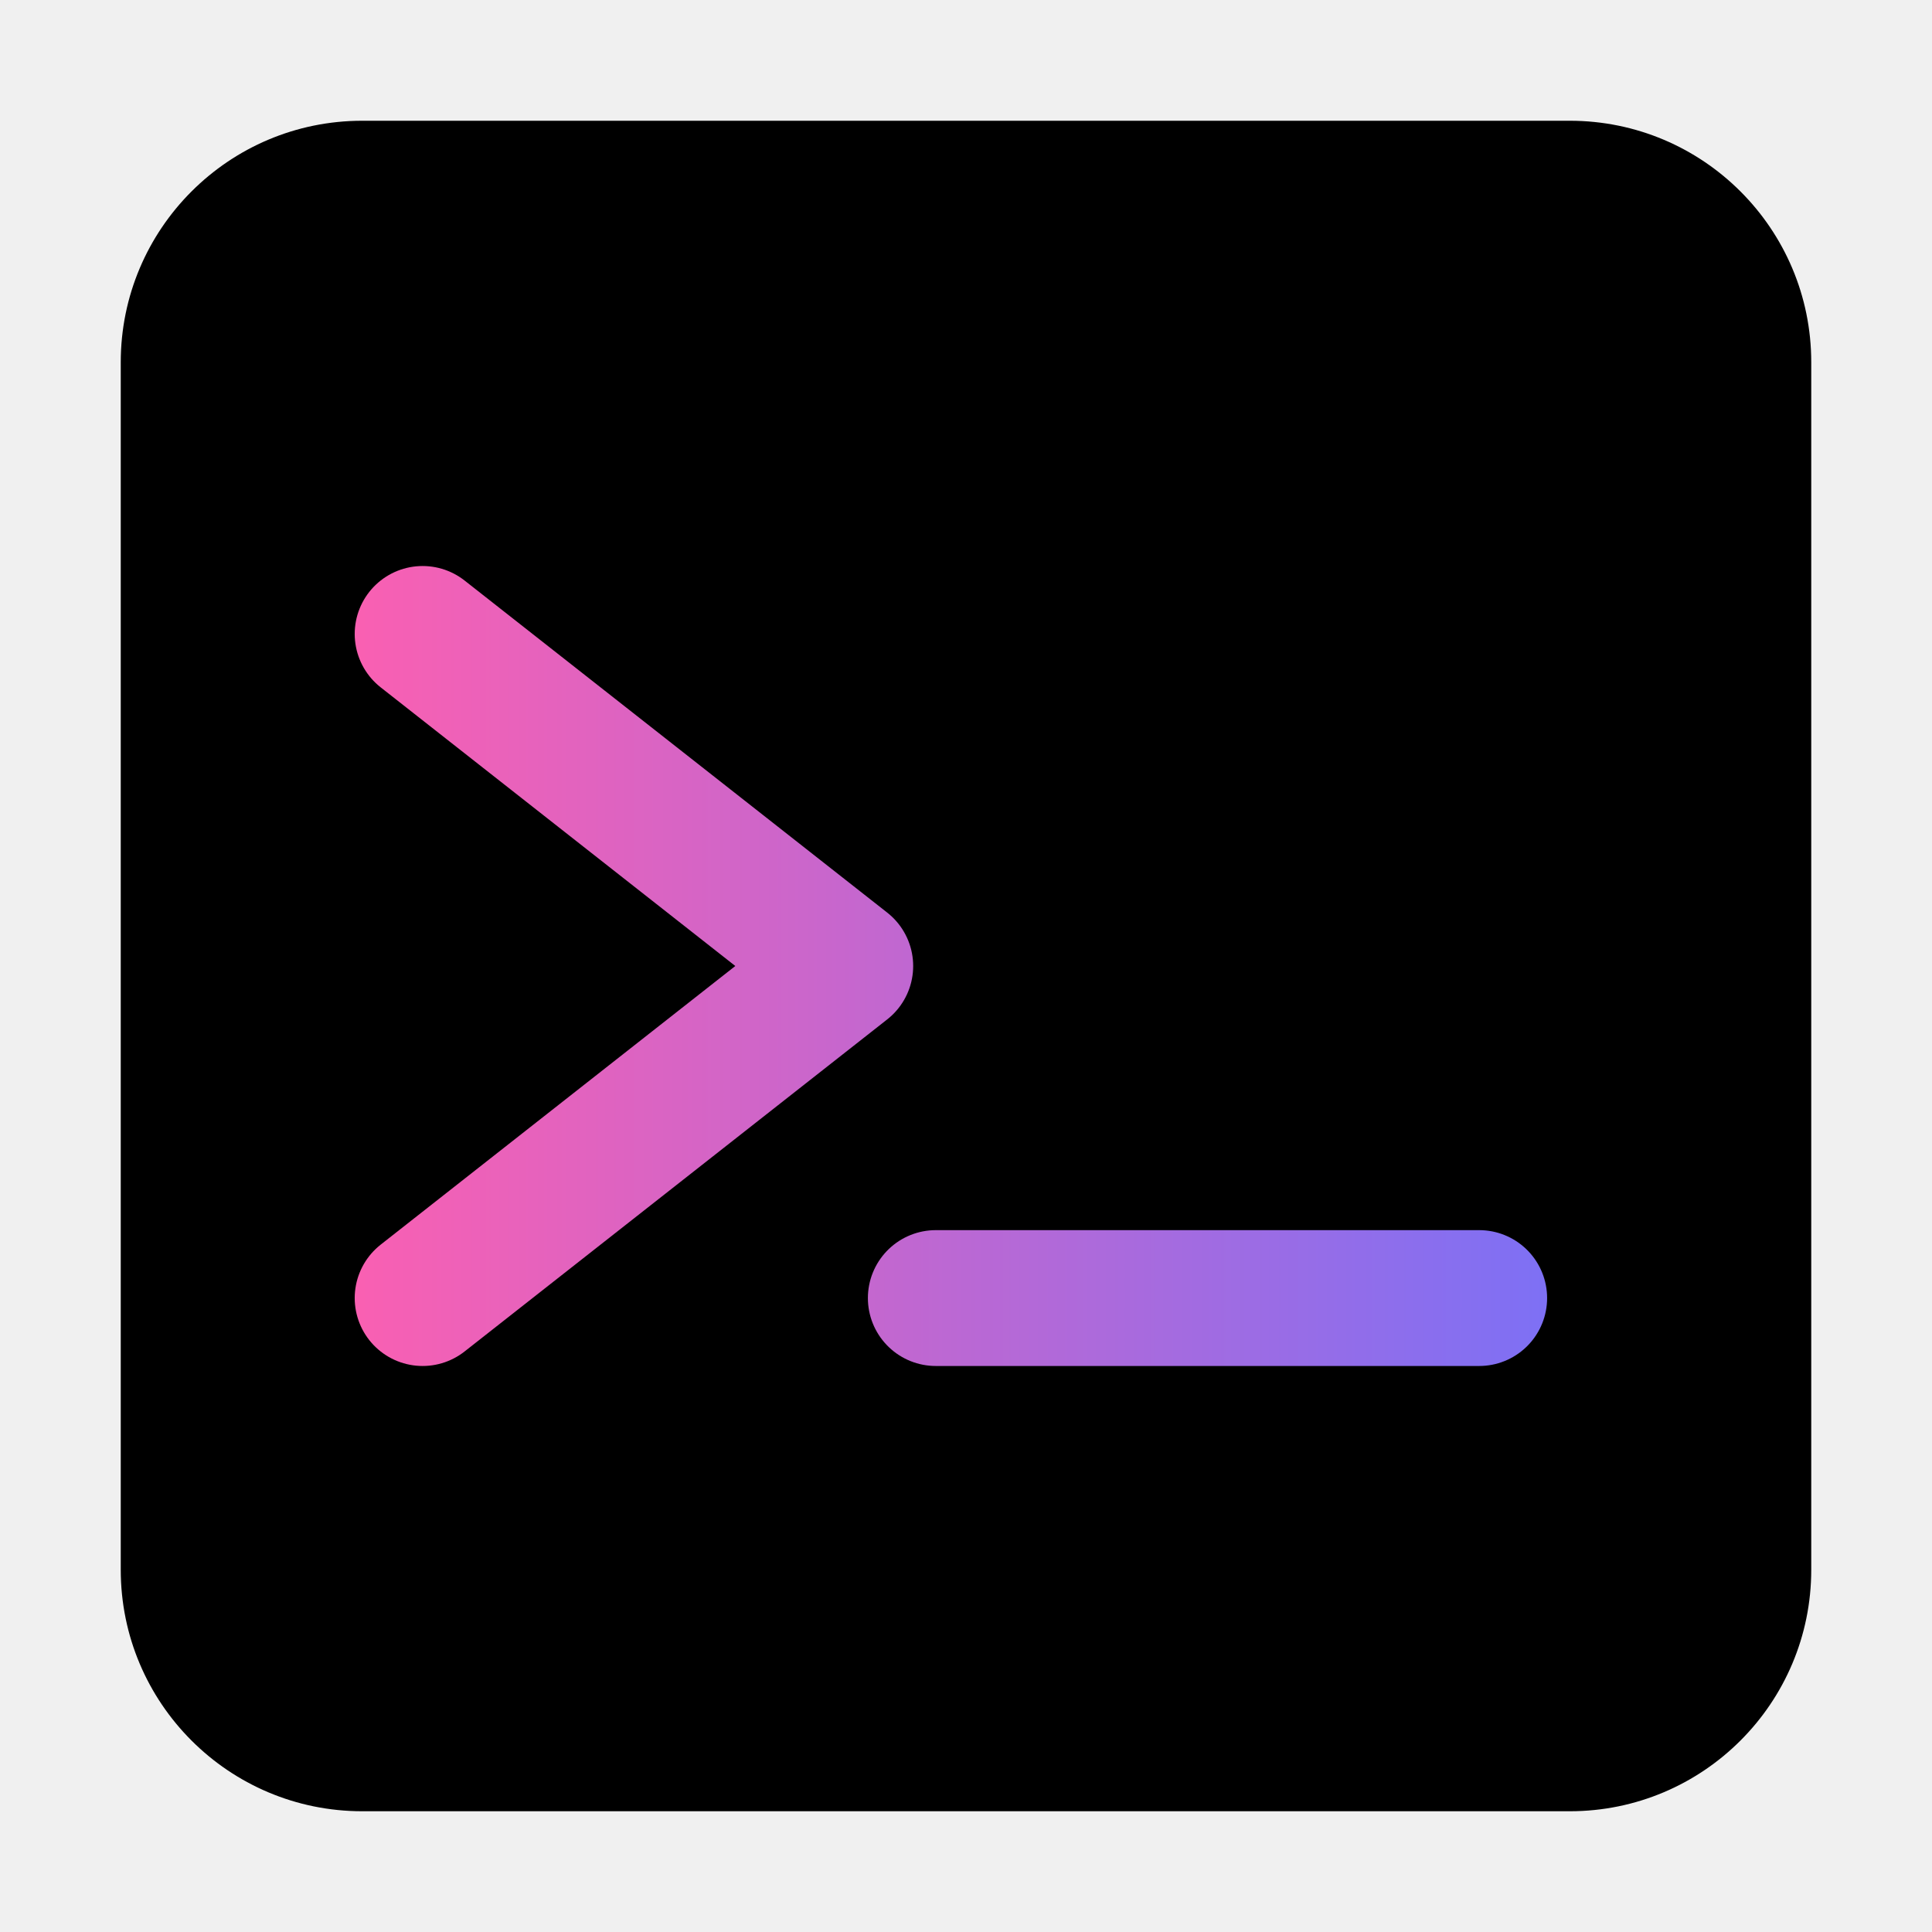
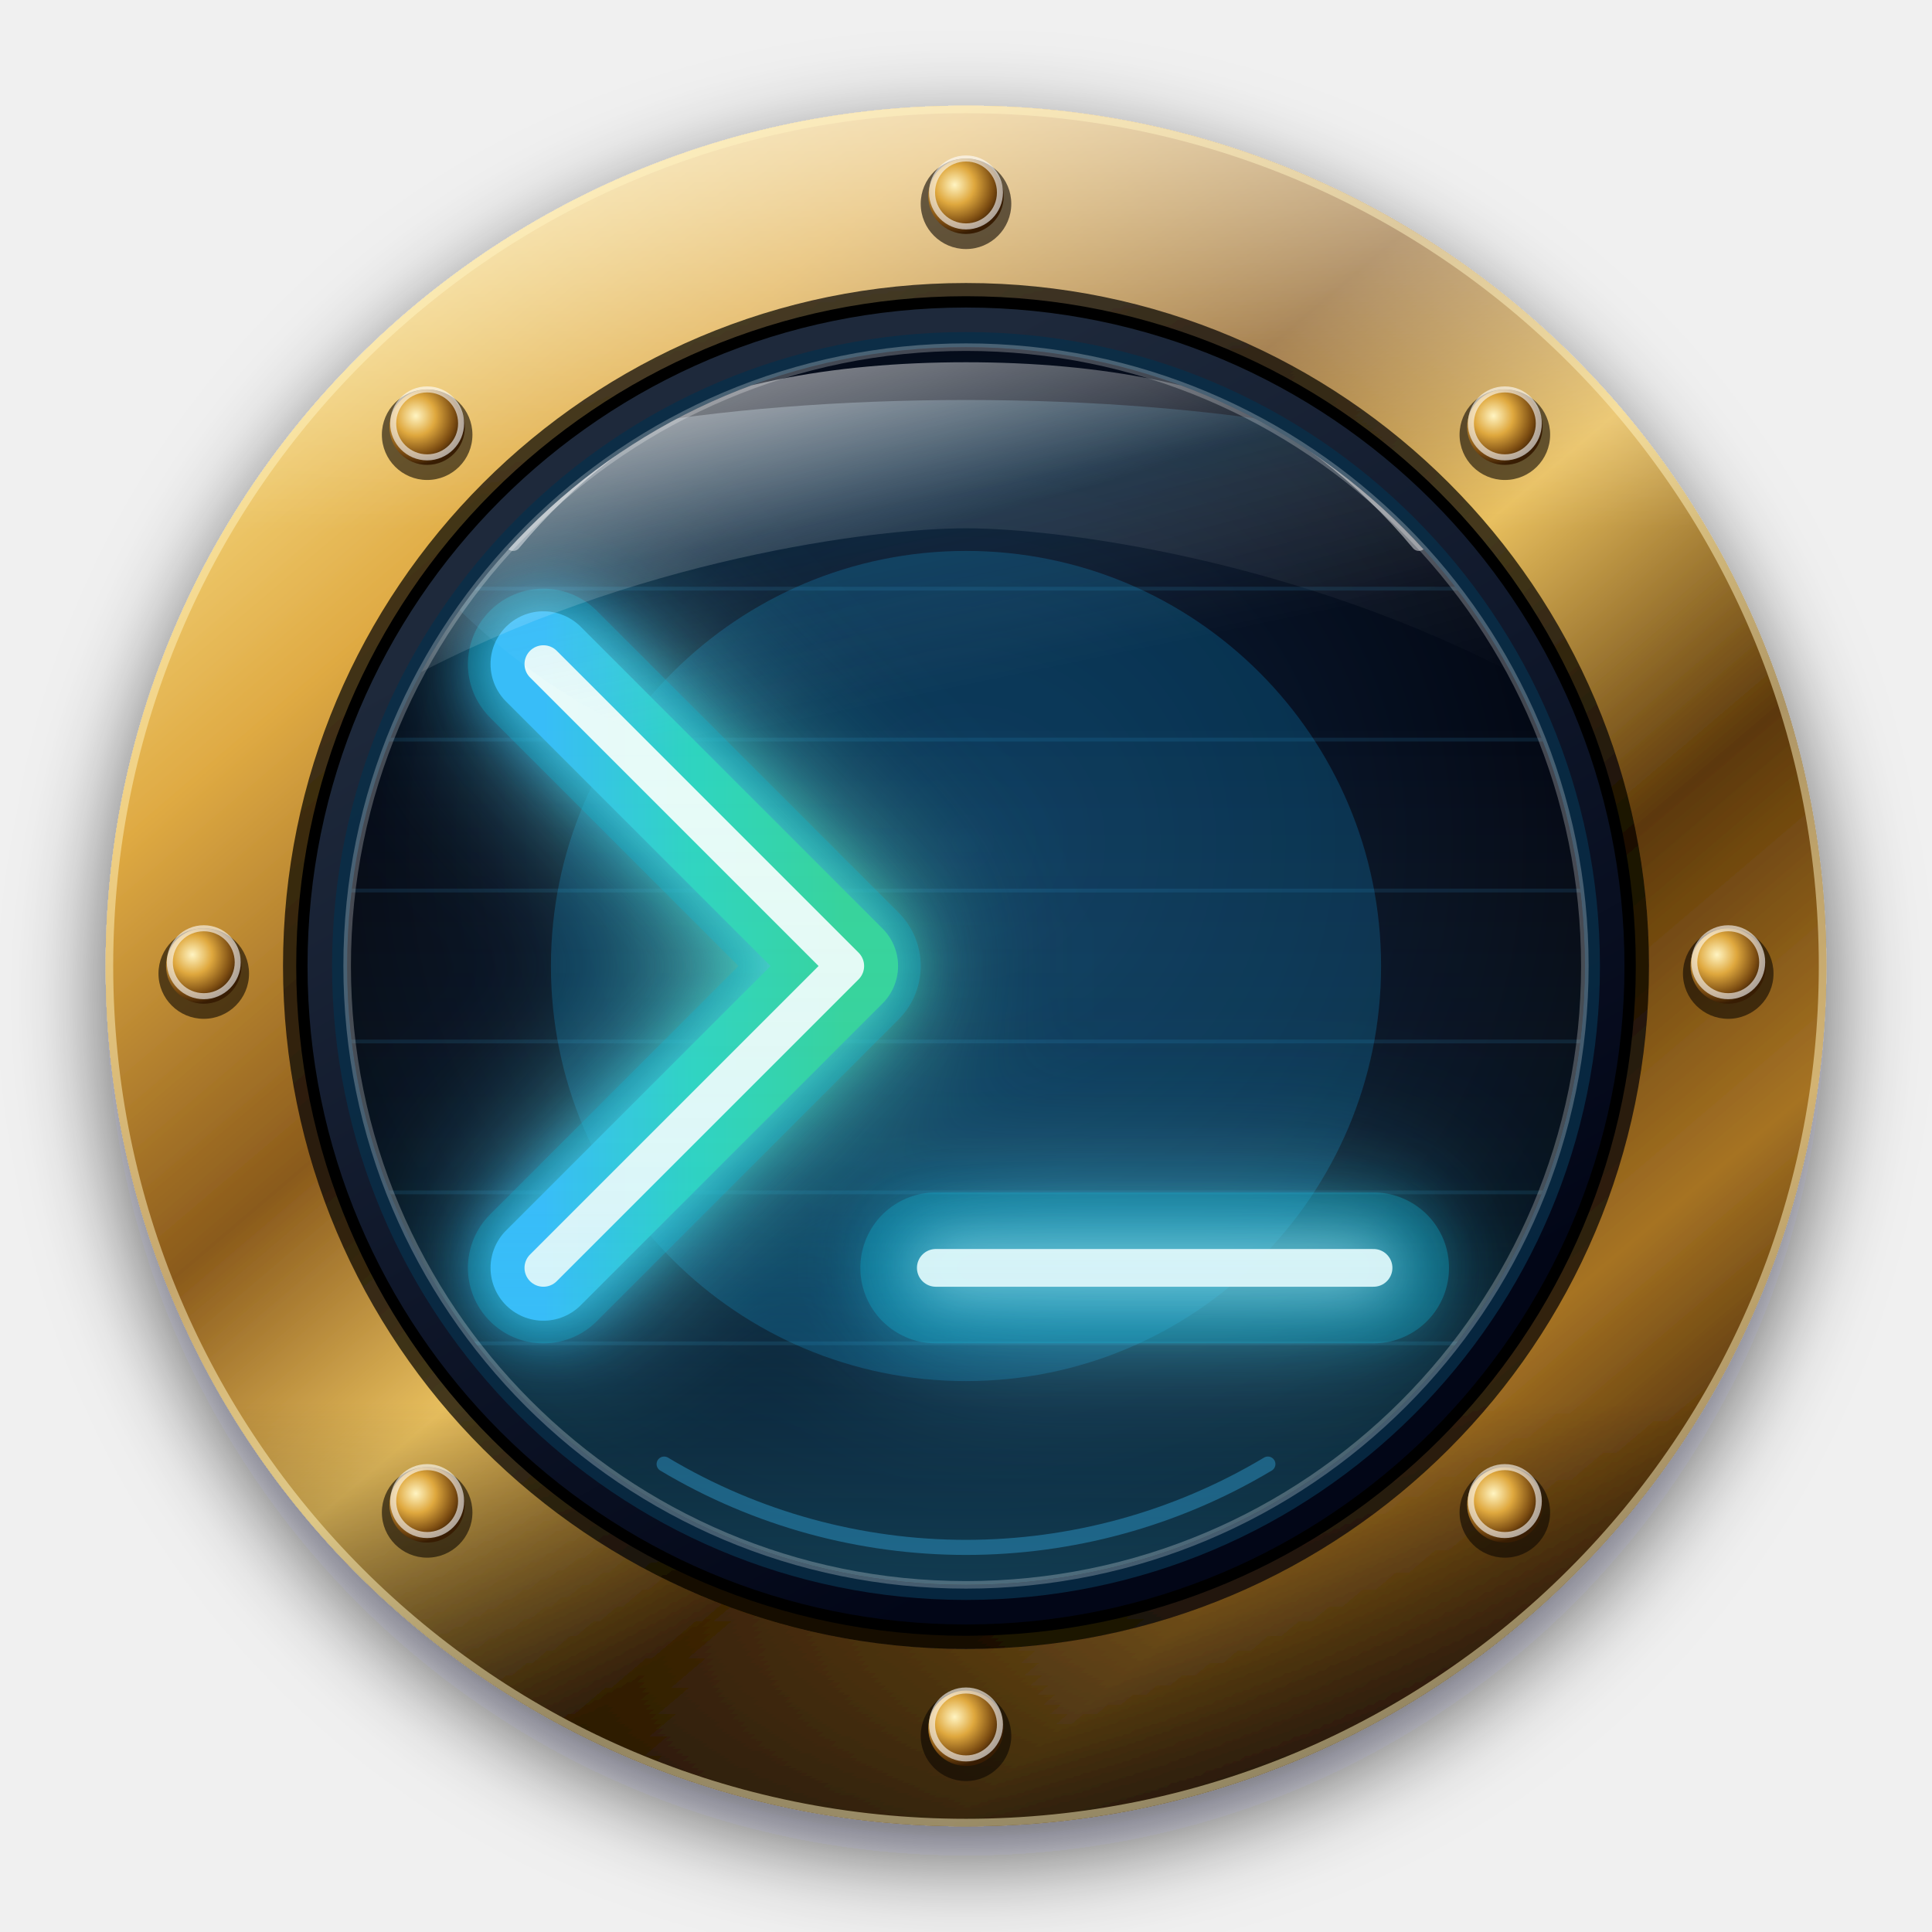
- <svg xmlns="http://www.w3.org/2000/svg" width="128" height="128" viewBox="0 0 128 128">
+ <svg xmlns="http://www.w3.org/2000/svg" width="256" height="256" viewBox="0 0 256 256" fill="none">
  <defs>
-     <linearGradient id="text-gradient" gradientUnits="userSpaceOnUse" x1="20" y1="0" x2="108" y2="0">
-       <stop offset="0" stop-color="#FF5FAF" />
-       <stop offset="1" stop-color="#7571F9" />
+     <filter id="hull-shadow" x="0" y="0" width="256" height="256" filterUnits="userSpaceOnUse" color-interpolation-filters="sRGB">
+       <feDropShadow dx="0" dy="12" stdDeviation="16" flood-color="#020617" flood-opacity="0.8" />
+       <feDropShadow dx="0" dy="4" stdDeviation="6" flood-color="#020617" flood-opacity="0.6" />
+     </filter>
+     <filter id="prompt-glow" x="30" y="30" width="196" height="196" filterUnits="userSpaceOnUse" color-interpolation-filters="sRGB">
+       <feGaussianBlur stdDeviation="4" result="blur1" />
+       <feGaussianBlur stdDeviation="10" result="blur2" />
+       <feMerge>
+         <feMergeNode in="blur2" />
+         <feMergeNode in="blur1" />
+         <feMergeNode in="SourceGraphic" />
+       </feMerge>
+     </filter>
+     <radialGradient id="deep-ocean-bg" cx="50%" cy="40%" r="60%">
+       <stop offset="0%" stop-color="#0d1f38" />
+       <stop offset="45%" stop-color="#071326" />
+       <stop offset="80%" stop-color="#030814" />
+       <stop offset="100%" stop-color="#010308" />
+     </radialGradient>
+     <linearGradient id="brass-bezel" x1="16%" y1="10%" x2="84%" y2="90%">
+       <stop offset="0%" stop-color="#f5d77f" />
+       <stop offset="15%" stop-color="#dfaa43" />
+       <stop offset="35%" stop-color="#8a5a1b" />
+       <stop offset="50%" stop-color="#e8bf5e" />
+       <stop offset="68%" stop-color="#5c3809" />
+       <stop offset="85%" stop-color="#a67324" />
+       <stop offset="100%" stop-color="#3d2204" />
    </linearGradient>
+     <linearGradient id="bezel-highlight" x1="50%" y1="0%" x2="50%" y2="100%">
+       <stop offset="0%" stop-color="#ffffff" stop-opacity="0.6" />
+       <stop offset="25%" stop-color="#ffffff" stop-opacity="0" />
+       <stop offset="75%" stop-color="#000000" stop-opacity="0" />
+       <stop offset="100%" stop-color="#000000" stop-opacity="0.7" />
+     </linearGradient>
+     <linearGradient id="inner-seal" x1="30%" y1="15%" x2="70%" y2="85%">
+       <stop offset="0%" stop-color="#1e293b" />
+       <stop offset="50%" stop-color="#0f172a" />
+       <stop offset="100%" stop-color="#020617" />
+     </linearGradient>
+     <radialGradient id="bolt-head" cx="35%" cy="35%" r="65%">
+       <stop offset="0%" stop-color="#fff4c2" />
+       <stop offset="40%" stop-color="#dfa83e" />
+       <stop offset="80%" stop-color="#7a4b11" />
+       <stop offset="100%" stop-color="#381d03" />
+     </radialGradient>
+     <linearGradient id="lucid-cyan-glow" x1="0%" y1="0%" x2="100%" y2="0%">
+       <stop offset="0%" stop-color="#38bdf8" />
+       <stop offset="50%" stop-color="#2dd4bf" />
+       <stop offset="100%" stop-color="#34d399" />
+     </linearGradient>
+     <linearGradient id="glass-reflection-top" x1="20%" y1="0%" x2="80%" y2="100%">
+       <stop offset="0%" stop-color="#ffffff" stop-opacity="0.45" />
+       <stop offset="30%" stop-color="#38bdf8" stop-opacity="0.15" />
+       <stop offset="65%" stop-color="#ffffff" stop-opacity="0" />
+     </linearGradient>
+     <linearGradient id="glass-reflection-bottom" x1="50%" y1="100%" x2="50%" y2="0%">
+       <stop offset="0%" stop-color="#38bdf8" stop-opacity="0.3" />
+       <stop offset="30%" stop-color="#38bdf8" stop-opacity="0.08" />
+       <stop offset="70%" stop-color="#ffffff" stop-opacity="0" />
+     </linearGradient>
+     <linearGradient id="glass-glare-arc" x1="0%" y1="0%" x2="100%" y2="100%">
+       <stop offset="0%" stop-color="#ffffff" stop-opacity="0.7" />
+       <stop offset="50%" stop-color="#ffffff" stop-opacity="0.1" />
+       <stop offset="100%" stop-color="#ffffff" stop-opacity="0" />
+     </linearGradient>
+     <clipPath id="porthole-interior-clip">
+       <circle cx="128" cy="128" r="82" />
+     </clipPath>
+     <clipPath id="glass-curved-sheen-clip">
+       <ellipse cx="128" cy="80" rx="76" ry="60" />
+     </clipPath>
  </defs>
-   <rect x="8" y="8" width="112" height="112" rx="16" ry="16" fill="#000000" />
-   <path d="M 28 42 L 56 64 L 28 86" fill="none" stroke="url(#text-gradient)" stroke-width="9" stroke-linecap="round" stroke-linejoin="round" />
-   <line x1="62" y1="86" x2="98" y2="86" stroke="url(#text-gradient)" stroke-width="9" stroke-linecap="round" />
+   <g filter="url(#hull-shadow)">
+     <circle cx="128" cy="128" r="114" fill="url(#brass-bezel)" />
+     <circle cx="128" cy="128" r="114" fill="url(#bezel-highlight)" />
+     <circle cx="128" cy="128" r="113.5" fill="none" stroke="#fff4c2" stroke-opacity="0.5" stroke-width="1" />
+     <circle cx="128" cy="128" r="89.5" fill="none" stroke="#000000" stroke-opacity="0.7" stroke-width="2" />
+   </g>
+   <g id="bolts">
+     <circle cx="128" cy="27" r="6" fill="#0c0702" opacity="0.6" />
+     <circle cx="128" cy="26" r="5" fill="url(#bolt-head)" />
+     <circle cx="128" cy="25.5" r="4.5" fill="none" stroke="#fff" stroke-opacity="0.6" stroke-width="0.8" />
+     <circle cx="199.4" cy="57.6" r="6" fill="#0c0702" opacity="0.6" />
+     <circle cx="199.4" cy="56.6" r="5" fill="url(#bolt-head)" />
+     <circle cx="199.4" cy="56.1" r="4.5" fill="none" stroke="#fff" stroke-opacity="0.6" stroke-width="0.8" />
+     <circle cx="229" cy="129" r="6" fill="#0c0702" opacity="0.6" />
+     <circle cx="229" cy="128" r="5" fill="url(#bolt-head)" />
+     <circle cx="229" cy="127.5" r="4.5" fill="none" stroke="#fff" stroke-opacity="0.6" stroke-width="0.8" />
+     <circle cx="199.4" cy="200.4" r="6" fill="#0c0702" opacity="0.6" />
+     <circle cx="199.4" cy="199.4" r="5" fill="url(#bolt-head)" />
+     <circle cx="199.4" cy="198.9" r="4.5" fill="none" stroke="#fff" stroke-opacity="0.6" stroke-width="0.8" />
+     <circle cx="128" cy="230" r="6" fill="#0c0702" opacity="0.6" />
+     <circle cx="128" cy="229" r="5" fill="url(#bolt-head)" />
+     <circle cx="128" cy="228.5" r="4.5" fill="none" stroke="#fff" stroke-opacity="0.6" stroke-width="0.8" />
+     <circle cx="56.6" cy="200.4" r="6" fill="#0c0702" opacity="0.6" />
+     <circle cx="56.6" cy="199.4" r="5" fill="url(#bolt-head)" />
+     <circle cx="56.6" cy="198.9" r="4.5" fill="none" stroke="#fff" stroke-opacity="0.6" stroke-width="0.8" />
+     <circle cx="27" cy="129" r="6" fill="#0c0702" opacity="0.6" />
+     <circle cx="27" cy="128" r="5" fill="url(#bolt-head)" />
+     <circle cx="27" cy="127.5" r="4.5" fill="none" stroke="#fff" stroke-opacity="0.6" stroke-width="0.8" />
+     <circle cx="56.6" cy="57.6" r="6" fill="#0c0702" opacity="0.6" />
+     <circle cx="56.6" cy="56.6" r="5" fill="url(#bolt-head)" />
+     <circle cx="56.6" cy="56.1" r="4.5" fill="none" stroke="#fff" stroke-opacity="0.6" stroke-width="0.8" />
+   </g>
+   <circle cx="128" cy="128" r="88" fill="url(#inner-seal)" />
+   <circle cx="128" cy="128" r="88" fill="none" stroke="#000000" stroke-width="1.5" />
+   <circle cx="128" cy="128" r="83" fill="none" stroke="#082f49" stroke-opacity="0.8" stroke-width="2" />
+   <g clip-path="url(#porthole-interior-clip)">
+     <circle cx="128" cy="128" r="82" fill="url(#deep-ocean-bg)" />
+     <g opacity="0.12" stroke="#38bdf8" stroke-width="0.5">
+       <line x1="46" y1="78" x2="210" y2="78" />
+       <line x1="46" y1="98" x2="210" y2="98" />
+       <line x1="46" y1="118" x2="210" y2="118" />
+       <line x1="46" y1="138" x2="210" y2="138" />
+       <line x1="46" y1="158" x2="210" y2="158" />
+       <line x1="46" y1="178" x2="210" y2="178" />
+     </g>
+     <circle cx="128" cy="128" r="55" fill="#0ea5e9" opacity="0.22" />
+     <g filter="url(#prompt-glow)">
+       <path d="M 72 88 L 112 128 L 72 168" fill="none" stroke="#06b6d4" stroke-width="20" stroke-linecap="round" stroke-linejoin="round" opacity="0.3" />
+       <line x1="124" y1="168" x2="182" y2="168" stroke="#06b6d4" stroke-width="20" stroke-linecap="round" opacity="0.3" />
+       <path d="M 72 88 L 112 128 L 72 168" fill="none" stroke="url(#lucid-cyan-glow)" stroke-width="14" stroke-linecap="round" stroke-linejoin="round" />
+       <line x1="124" y1="168" x2="182" y2="168" stroke="url(#lucid-cyan-glow)" stroke-width="14" stroke-linecap="round" />
+       <path d="M 72 88 L 112 128 L 72 168" fill="none" stroke="#f0fdfa" stroke-width="5" stroke-linecap="round" stroke-linejoin="round" opacity="0.95" />
+       <line x1="124" y1="168" x2="182" y2="168" stroke="#f0fdfa" stroke-width="5" stroke-linecap="round" opacity="0.95" />
+     </g>
+     <circle cx="128" cy="128" r="82" fill="url(#glass-reflection-bottom)" />
+     <path d="M 50 68 C 75 48 181 48 206 68 C 170 120 86 120 50 68 Z" fill="url(#glass-reflection-top)" opacity="0.8" />
+     <path d="M 54 90 C 65 60 92 48 128 48 C 164 48 191 60 202 90 C 172 74 140 70 128 70 C 116 70 84 74 54 90 Z" fill="url(#glass-glare-arc)" />
+     <path d="M 68 72 A 78 78 0 0 1 188 72" fill="none" stroke="#ffffff" stroke-width="2" stroke-linecap="round" opacity="0.45" />
+     <path d="M 88 194 A 78 78 0 0 0 168 194" fill="none" stroke="#38bdf8" stroke-width="2" stroke-linecap="round" opacity="0.35" />
+   </g>
+   <circle cx="128" cy="128" r="82" fill="none" stroke="#ffffff" stroke-opacity="0.25" stroke-width="1" />
</svg>
